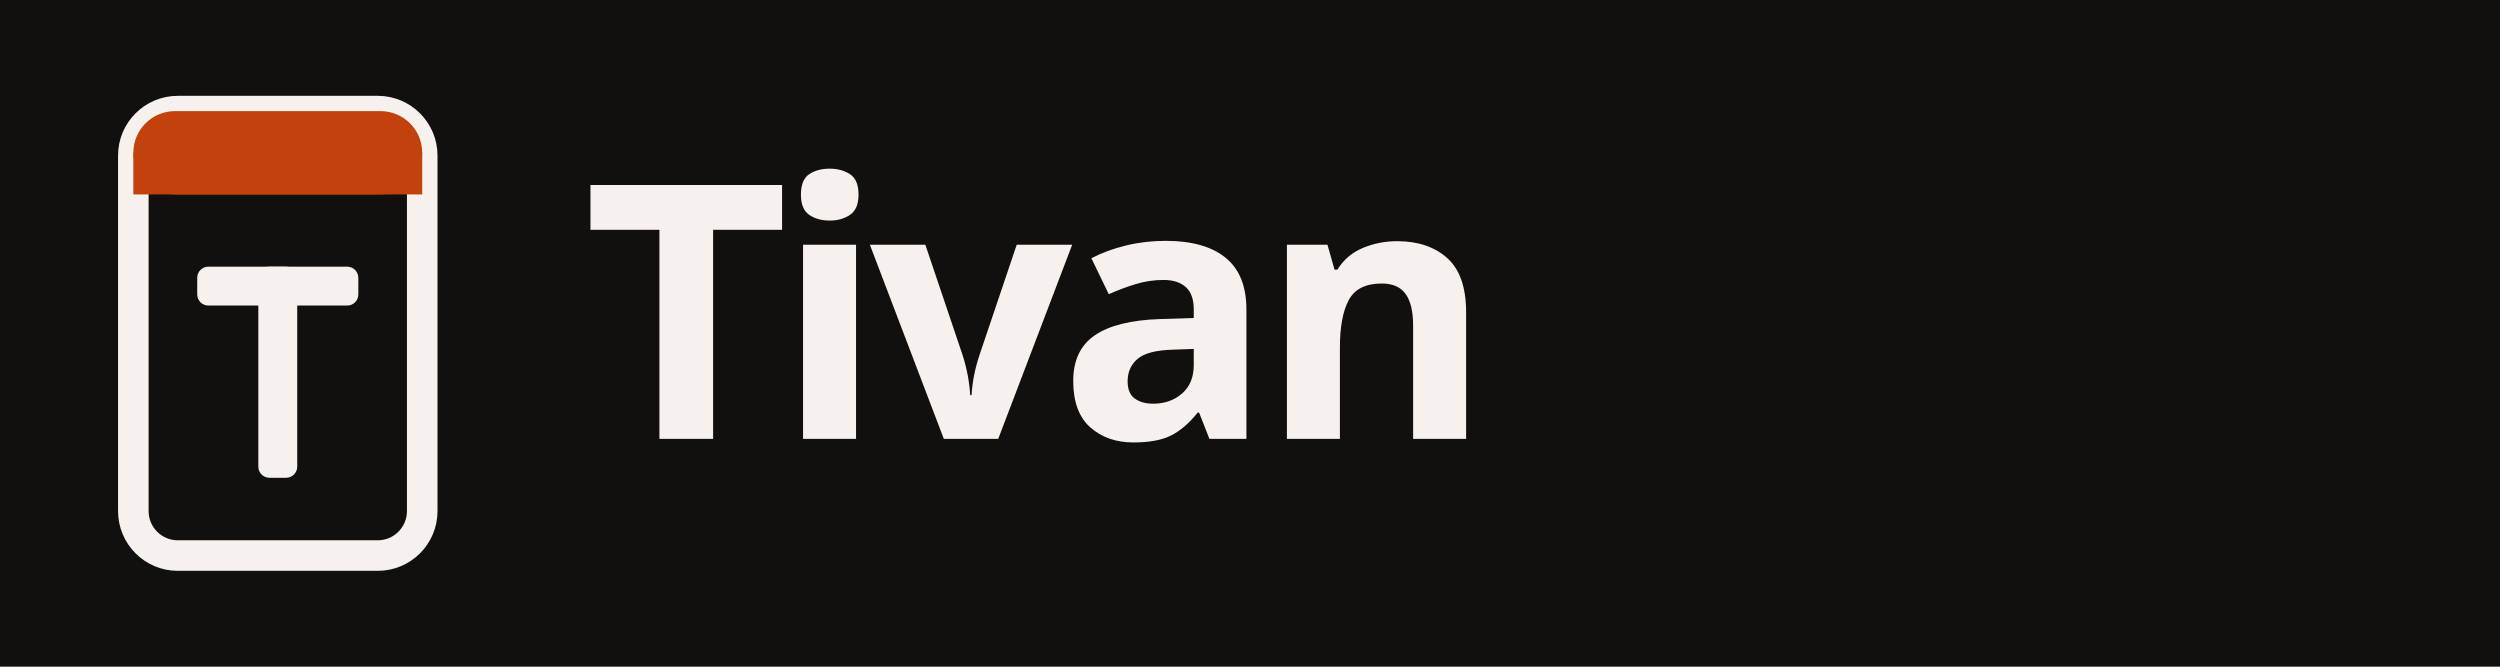
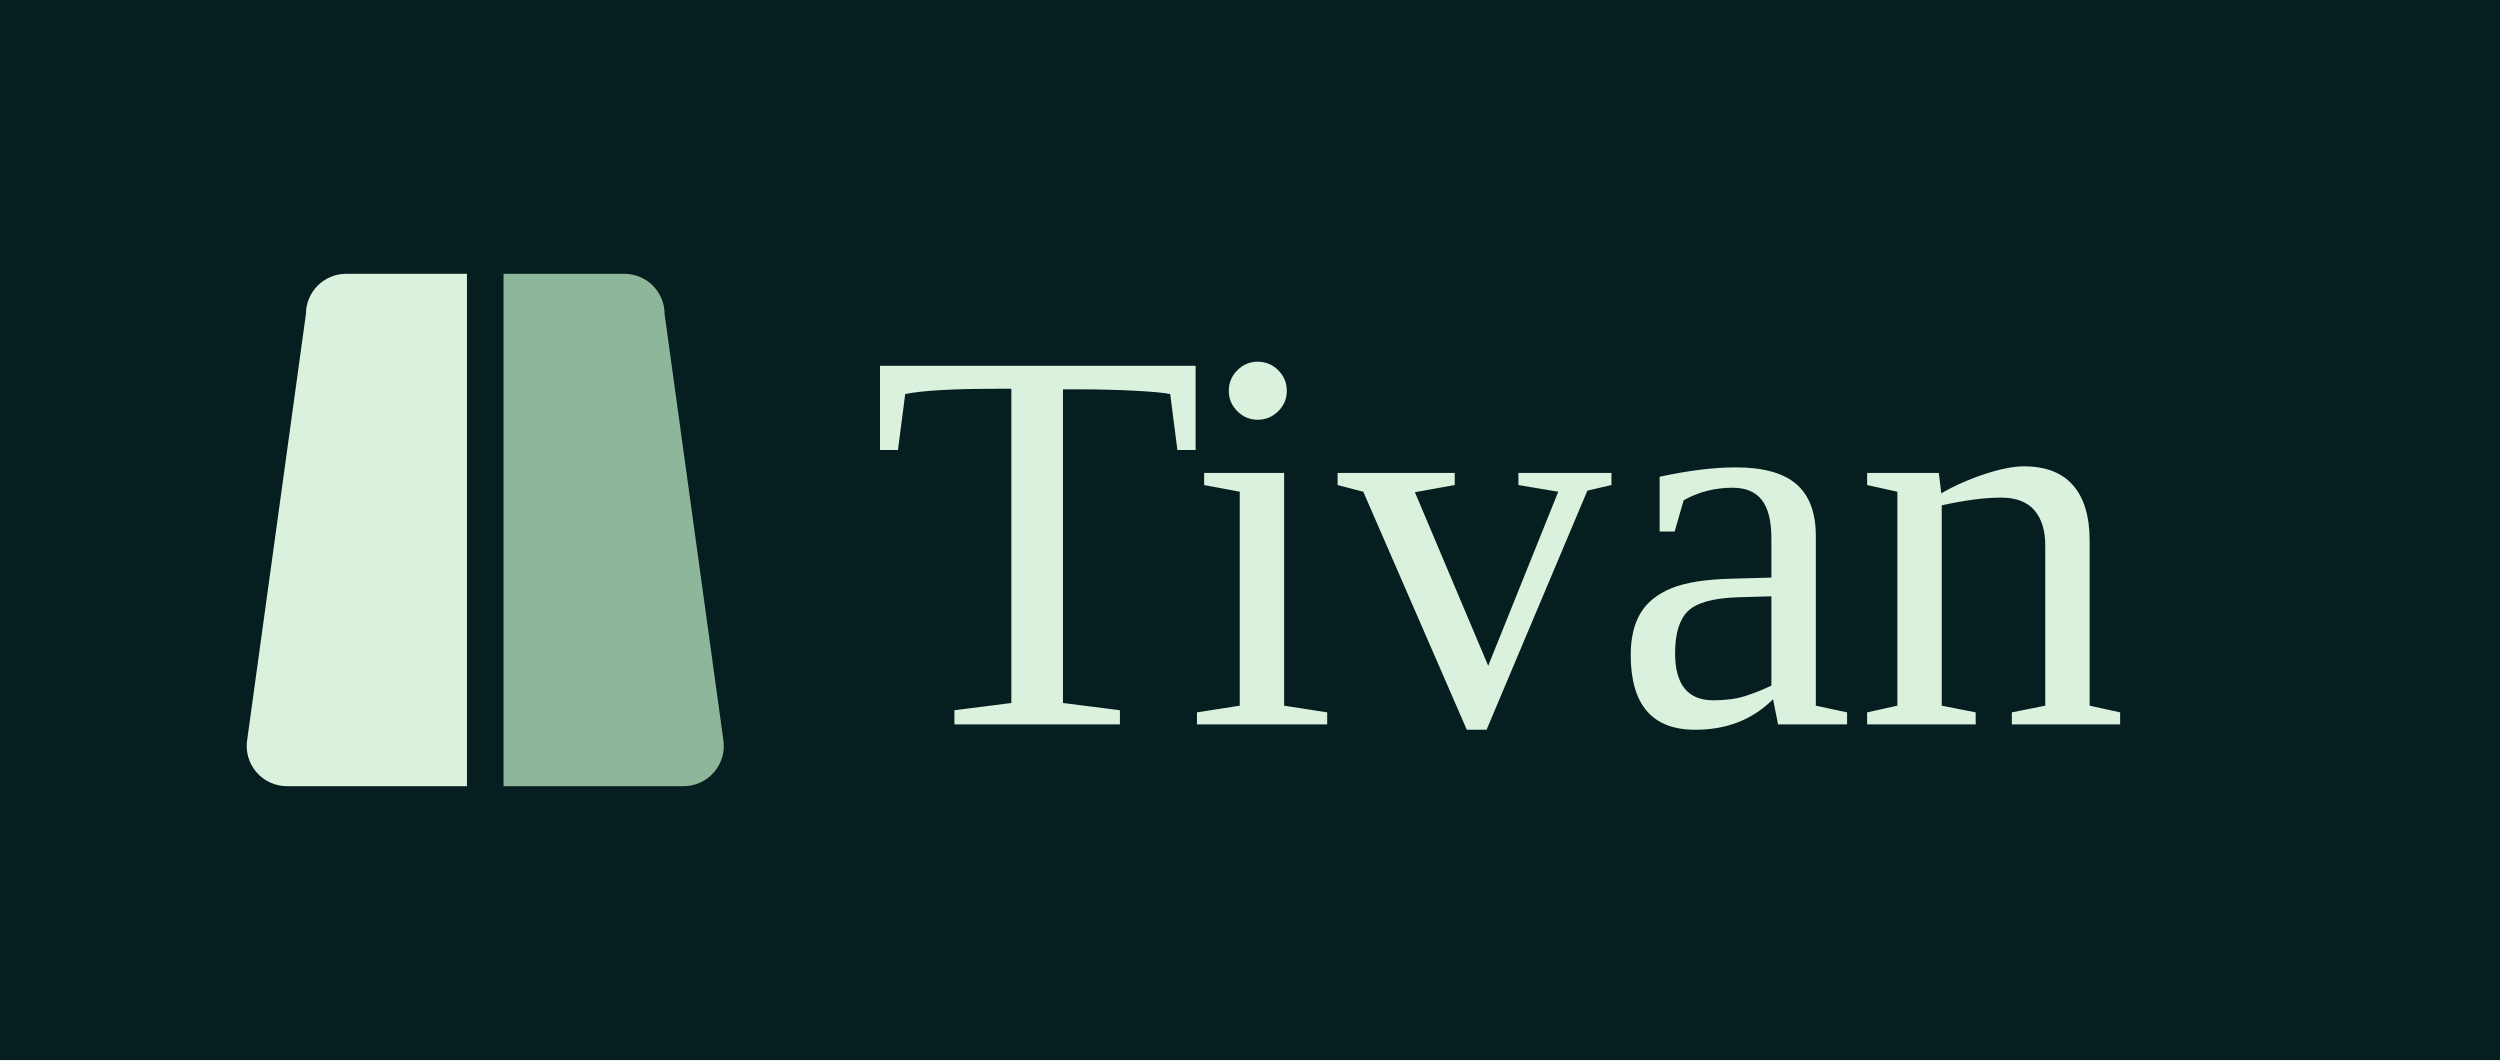
- <svg xmlns="http://www.w3.org/2000/svg" width="900" height="240" viewBox="0 0 900 240" role="img" aria-label="Tivan">
-   <rect width="900" height="240" fill="#12100E" />
-   <rect x="48" y="40" width="104" height="160" rx="16" fill="none" stroke="#F6F1EC" stroke-width="11" />
-   <rect x="48" y="40" width="104" height="30" rx="15" fill="#C2410C" />
-   <rect x="48" y="55" width="104" height="15" fill="#C2410C" />
-   <rect x="71" y="96" width="58" height="14" rx="4" fill="#F6F1EC" />
-   <rect x="93" y="96" width="14" height="76" rx="4" fill="#F6F1EC" />
-   <text x="210" y="158" font-family="'Hanken Grotesk', system-ui, sans-serif" font-size="128" font-weight="600" letter-spacing="-5" fill="#F6F1EC">Tivan</text>
+ <svg xmlns="http://www.w3.org/2000/svg" viewBox="0 0 566 240" width="566" height="240" role="img" aria-label="Tivan">
+   <rect width="566" height="240" fill="#051F20" />
+   <g transform="translate(3.8 13.1) scale(0.4143)">
+     <path d="M180 118h66v280H148a22 22 0 0 1-22-26l32-232a22 22 0 0 1 22-22z" fill="#DAF1DE" />
+     <path d="M266 118h66a22 22 0 0 1 22 22l32 232a22 22 0 0 1-22 26h-98z" fill="#8EB69B" />
+   </g>
+   <text x="197" y="164" font-family="Newsreader, 'Times New Roman', serif" font-weight="500" font-size="124" fill="#DAF1DE">Tivan</text>
</svg>
